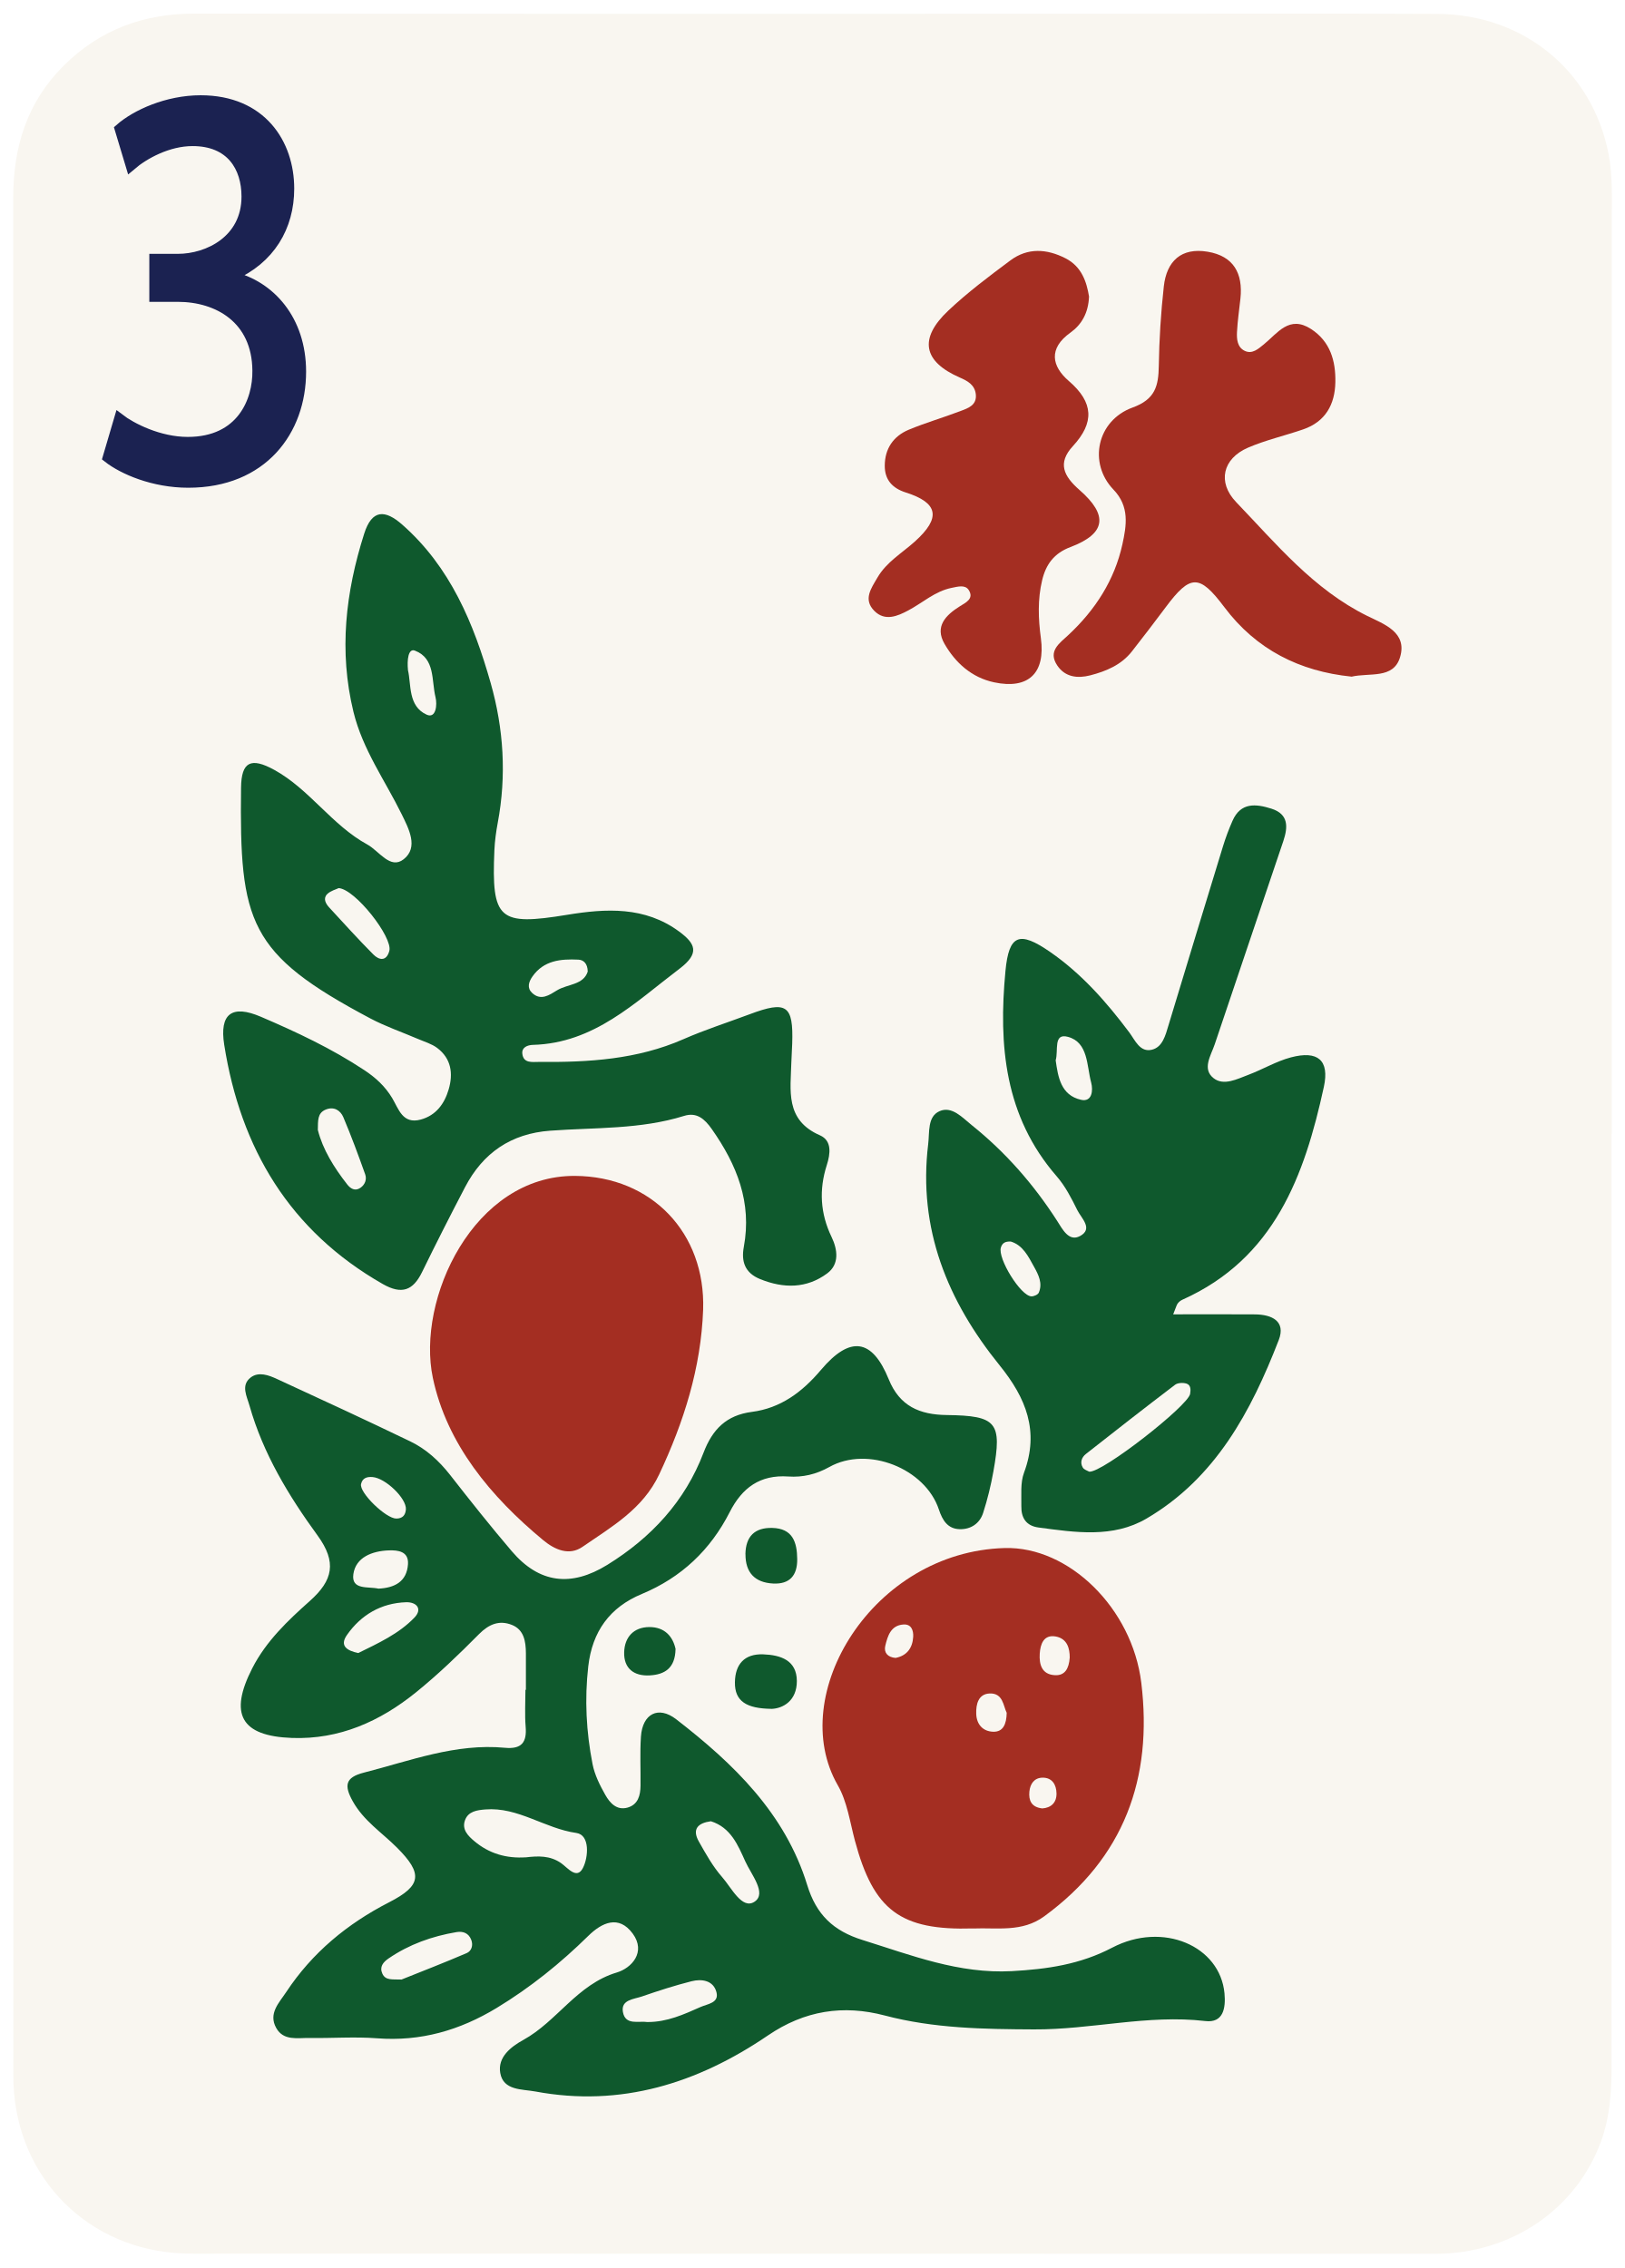
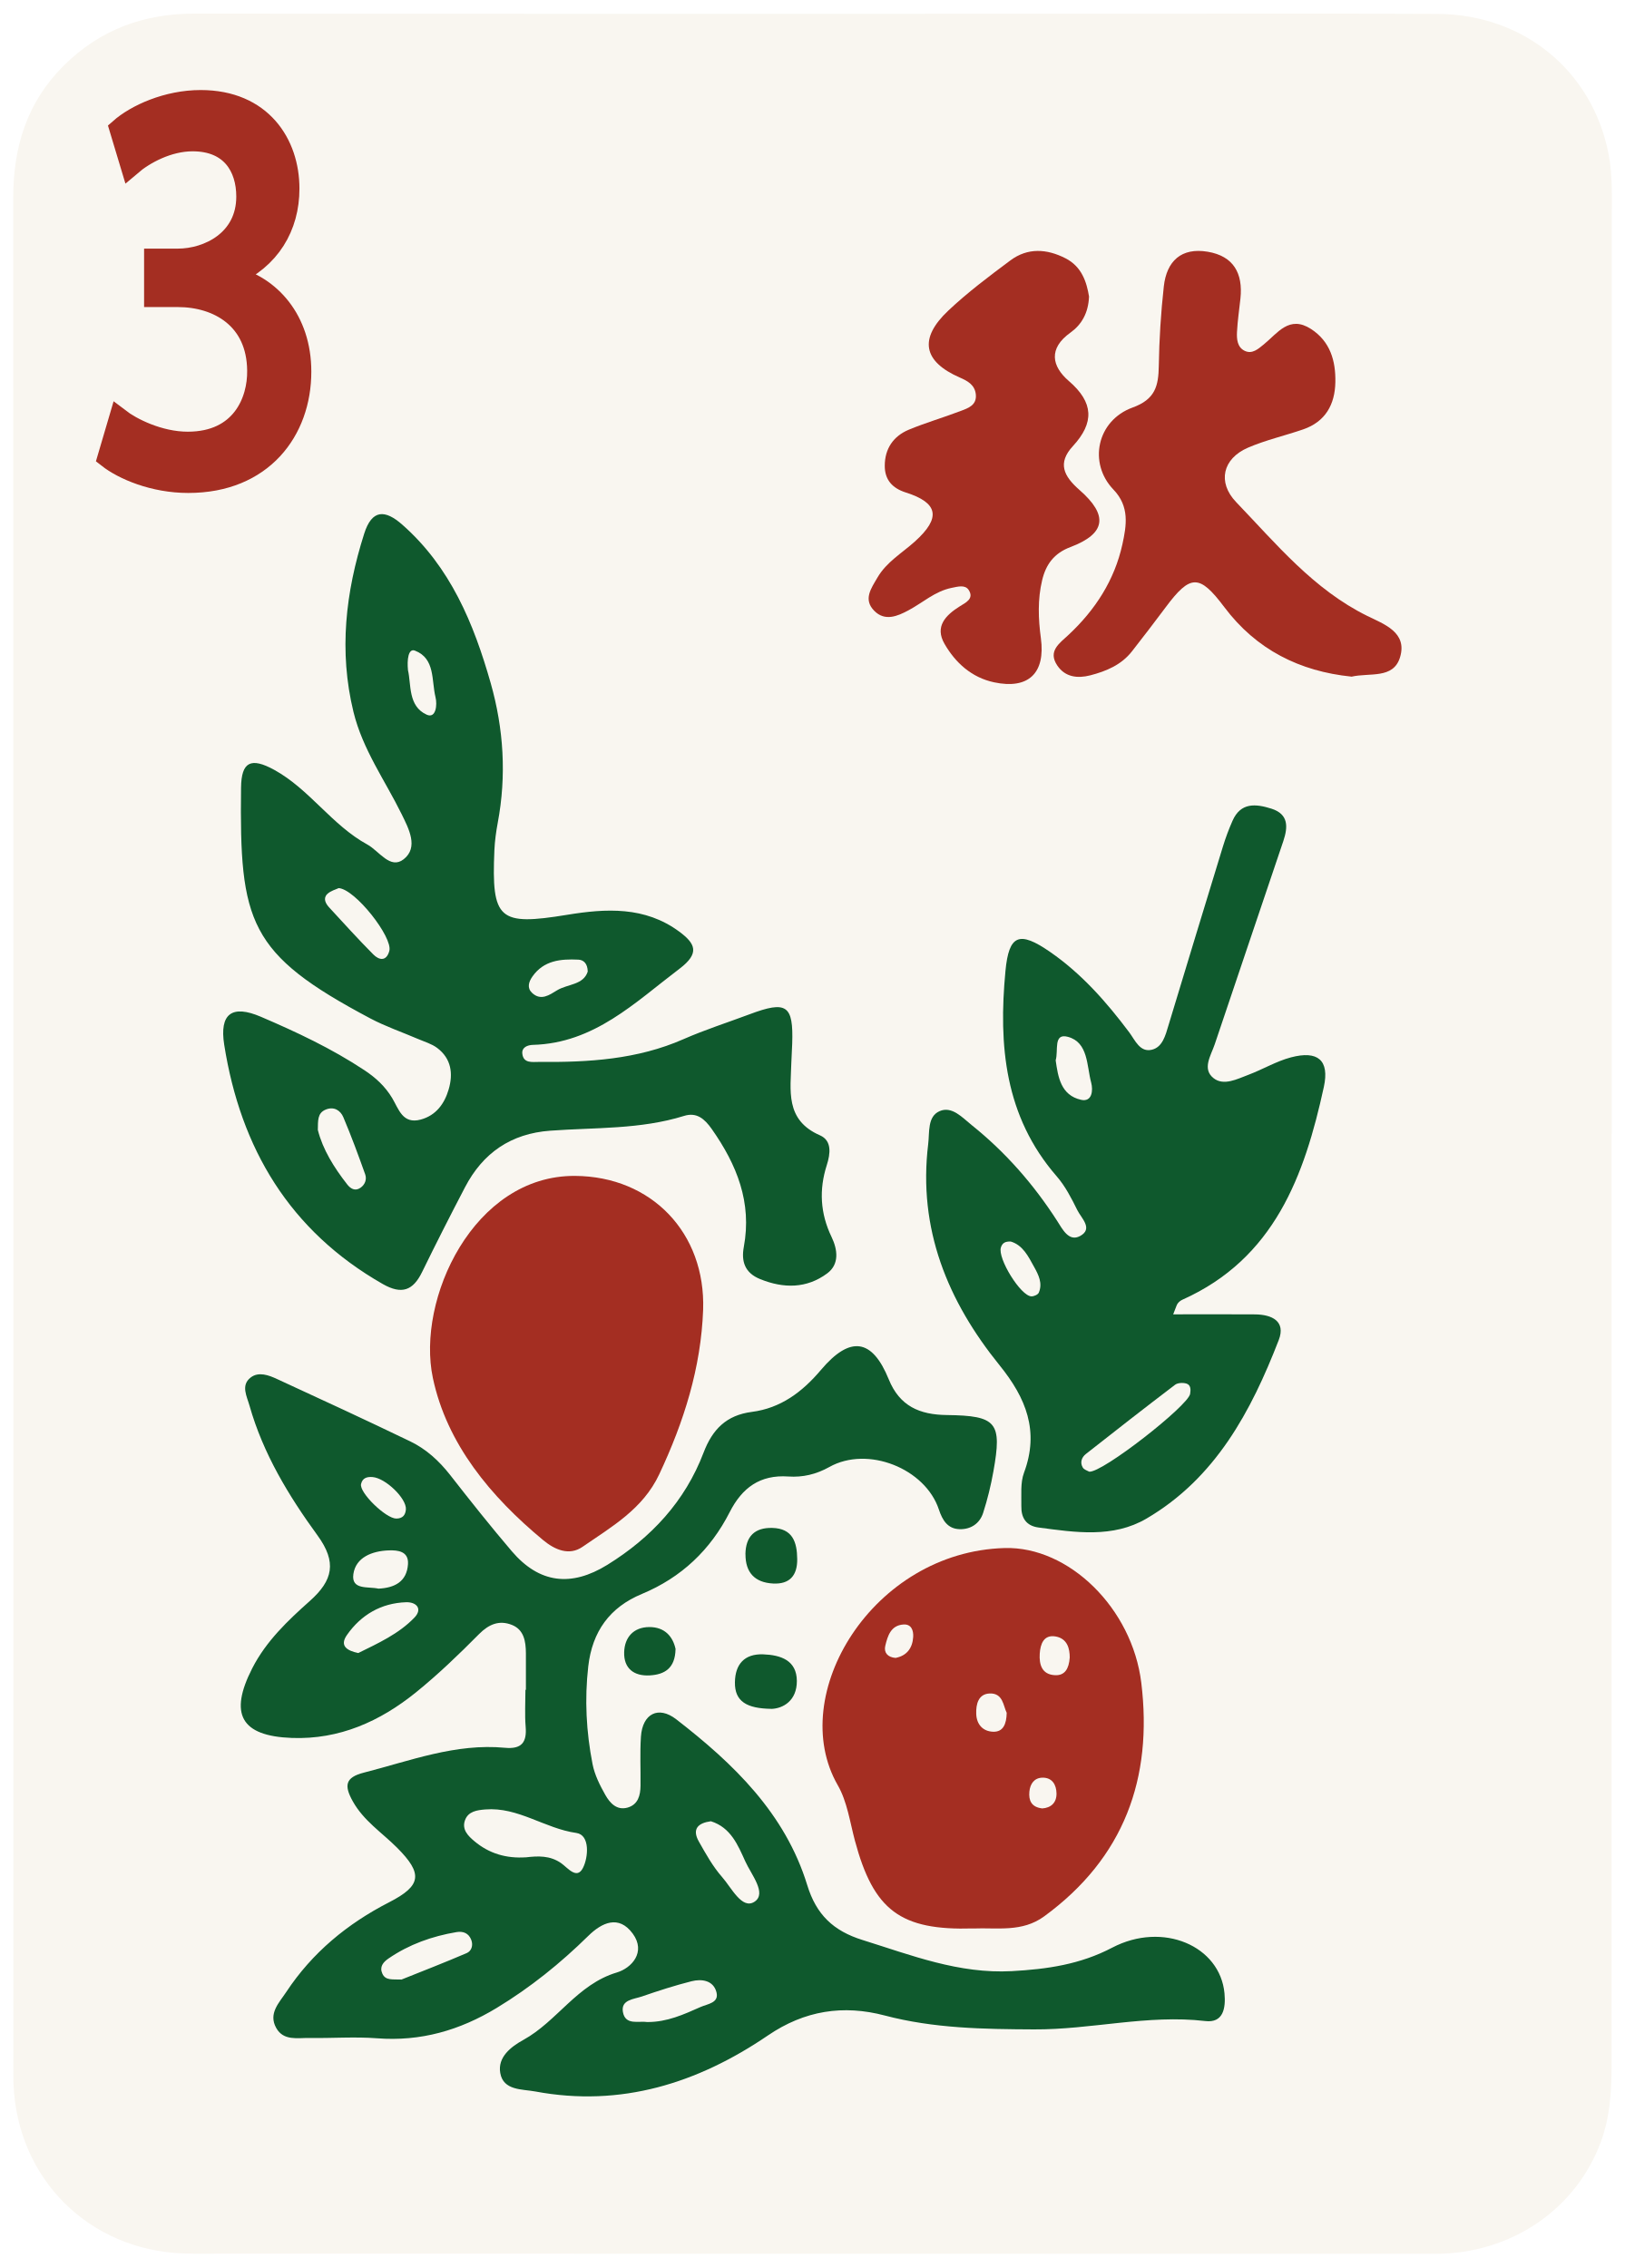
<svg xmlns="http://www.w3.org/2000/svg" id="Layer_1" data-name="Layer 1" viewBox="0 0 310.841 433.986" version="1.1" width="310.841" height="433.986">
  <defs id="defs1">
    <style id="style1">
      .cls-1 {
        fill: #F9F6F0;
      }

      .cls-2 {
        fill: #831618;
      }

      .cls-3 {
        fill: #1b2251;
      }

      .cls-4 {
        fill: #0f592d;
      }
    </style>
  </defs>
  <g id="g3" transform="translate(-81.01996,-36.91989)">
    <g id="g2" style="fill:none">
      <path d="m 391.84,305.7 c 0,-77.84 0.02,-155.7 0,-233.54 0,-10.31 -3.95,-18.92 -11.49,-25.92 -7.18,-6.67 -15.82,-9.34 -25.47,-9.32 -20.07,0.03 -40.14,0.03 -60.21,0.03 -59.06,0 -118.11,-0.02 -177.16,-0.03 -11.34,0 -20.72,4.34 -28.15,12.89 -6.27,7.22 -8.35,15.73 -8.34,25.12 0.08,59.52 0.04,119.04 0.04,178.55 0,49.66 -0.01,99.31 0,148.97 0,11.71 -0.06,23.43 0.17,35.14 0.17,8.21 3.52,15.25 9.04,21.3 8.08,8.86 18.27,11.9 30.02,11.88 72.97,-0.12 145.95,-0.03 218.92,-0.1 7.99,-0.01 16.05,0.84 23.98,-0.63 17.04,-3.17 28.65,-17.63 28.66,-35.57 0.03,-42.93 -0.01,-85.85 -0.01,-128.78 z m -2.43,-51.84 h -0.05 c 0,59.4 0,118.79 0,178.2 0,5.01 -0.29,9.96 -2.06,14.73 -4.8,12.96 -17.23,21.4 -31.66,21.4 -77.27,0 -154.53,-0.02 -231.79,-0.03 -2.55,0 -5.11,0.06 -7.66,-0.03 -18.18,-0.65 -31.86,-14.28 -32.59,-32.44 -0.03,-0.93 -0.02,-1.85 -0.02,-2.78 0,-119.38 0.02,-238.75 -0.03,-358.13 0,-9.73 2.62,-18.27 9.62,-25.26 6.96,-6.93 15.36,-10.01 25.14,-10 56.96,0.06 113.93,0.03 170.89,0.03 22.28,0 44.55,-0.09 66.82,0.03 16.55,0.09 29.64,10.91 32.75,26.74 0.84,4.24 0.62,8.55 0.63,12.84 0,58.24 0,116.48 0,174.72 z" id="path1" style="fill:none" />
      <path class="cls-1" d="m 389.41,253.86 h -0.05 c 0,59.4 0,118.79 0,178.2 0,5.01 -0.29,9.96 -2.06,14.73 -4.8,12.96 -17.23,21.4 -31.66,21.4 -77.27,0 -154.53,-0.02 -231.79,-0.03 -2.55,0 -5.11,0.06 -7.66,-0.03 -18.18,-0.65 -31.86,-14.28 -32.59,-32.44 -0.03,-0.93 -0.02,-1.85 -0.02,-2.78 0,-119.38 0.02,-238.75 -0.03,-358.13 0,-9.73 2.62,-18.27 9.62,-25.26 6.96,-6.93 15.36,-10.01 25.14,-10 56.96,0.06 113.93,0.03 170.89,0.03 22.28,0 44.55,-0.09 66.82,0.03 16.55,0.09 29.64,10.91 32.75,26.74 0.84,4.24 0.62,8.55 0.63,12.84 0,58.24 0,116.48 0,174.72 z" id="path2" />
    </g>
-     <path class="cls-3" d="M 125.4,89.884 V 89.66 c 7.268,-3.156 10.912,-9.361 10.912,-16.649 0,-8.596 -5.27,-16.862 -16.904,-16.862 -6.364,0 -12.367,2.72 -15.449,5.44 l 2.093,6.959 c 2.55,-2.178 7.087,-4.675 11.815,-4.675 7.363,0 10.359,5.004 10.359,10.657 0,8.373 -7.363,11.964 -13.186,11.964 h -4.452 v 7.183 h 4.452 c 7.724,0 15.183,4.239 15.268,14.142 0.096,5.876 -3.092,13.706 -13.366,13.706 -5.546,0 -10.816,-2.72 -13.09,-4.463 l -2.178,7.395 c 2.911,2.284 8.723,4.792 15.364,4.792 14.184,0 21.547,-9.902 21.547,-21.218 0,-9.902 -5.907,-16.426 -13.186,-18.169 z" id="path3" style="stroke-width:2;stroke-dasharray:none;stroke:#1b2251;stroke-opacity:1" />
+     <path class="cls-3" d="M 125.4,89.884 V 89.66 c 7.268,-3.156 10.912,-9.361 10.912,-16.649 0,-8.596 -5.27,-16.862 -16.904,-16.862 -6.364,0 -12.367,2.72 -15.449,5.44 l 2.093,6.959 c 2.55,-2.178 7.087,-4.675 11.815,-4.675 7.363,0 10.359,5.004 10.359,10.657 0,8.373 -7.363,11.964 -13.186,11.964 h -4.452 v 7.183 h 4.452 c 7.724,0 15.183,4.239 15.268,14.142 0.096,5.876 -3.092,13.706 -13.366,13.706 -5.546,0 -10.816,-2.72 -13.09,-4.463 l -2.178,7.395 c 2.911,2.284 8.723,4.792 15.364,4.792 14.184,0 21.547,-9.902 21.547,-21.218 0,-9.902 -5.907,-16.426 -13.186,-18.169 z" id="path3" style="stroke-width:4;stroke-dasharray:none;stroke:#a42e22;stroke-opacity:1;fill:#a42e22;fill-opacity:1" />
  </g>
  <g id="g13" transform="translate(-81.01996,-36.91989)">
    <path class="cls-4" d="m 181.64,360.3 c 0,-2.35 0.01,-4.7 0,-7.05 -0.02,-2.24 -0.36,-4.49 -2.7,-5.41 -2.4,-0.94 -4.37,-0.14 -6.27,1.77 -3.85,3.89 -7.82,7.71 -12.07,11.15 -6.87,5.55 -14.65,9.05 -23.73,8.72 -9.75,-0.36 -12.08,-4.55 -7.58,-13.35 2.65,-5.18 6.8,-9.11 11.02,-12.87 4.42,-3.94 5.19,-7.4 1.47,-12.52 -5.52,-7.58 -10.42,-15.66 -13.02,-24.84 -0.51,-1.81 -1.71,-3.91 0.23,-5.4 1.51,-1.16 3.45,-0.44 5.04,0.3 8.53,3.93 17.06,7.87 25.52,11.95 3.01,1.46 5.47,3.7 7.57,6.38 3.86,4.94 7.75,9.85 11.82,14.62 5.25,6.15 11.34,6.9 18.29,2.6 8.41,-5.21 14.86,-12.16 18.4,-21.46 1.7,-4.47 4.37,-7.17 9.23,-7.8 5.52,-0.71 9.65,-3.8 13.21,-8.01 5.6,-6.64 9.82,-6.03 12.99,1.77 2.08,5.14 5.9,6.78 11.11,6.84 9.58,0.12 10.59,1.41 8.92,10.76 -0.48,2.69 -1.13,5.37 -1.97,7.97 -0.66,2.05 -2.39,3.18 -4.52,3.11 -2.27,-0.07 -3.27,-1.72 -3.94,-3.74 -2.6,-7.89 -13.63,-12.27 -20.96,-8.16 -2.54,1.42 -5.11,2.01 -7.86,1.82 -5.41,-0.37 -8.83,2.15 -11.21,6.82 -3.68,7.23 -9.24,12.51 -16.81,15.66 -6.13,2.55 -9.48,7.16 -10.25,13.85 -0.72,6.31 -0.39,12.53 0.82,18.7 0.4,2.06 1.4,4.06 2.45,5.91 0.86,1.52 2.17,3 4.24,2.42 2.02,-0.57 2.47,-2.33 2.49,-4.2 0.04,-3.13 -0.13,-6.28 0.08,-9.4 0.3,-4.34 3.31,-5.96 6.75,-3.3 10.96,8.48 20.85,17.99 25.07,31.74 1.73,5.63 4.97,8.75 10.6,10.5 9.35,2.92 18.42,6.5 28.54,5.95 6.73,-0.37 13.06,-1.27 19.2,-4.49 9.7,-5.08 20.65,-0.34 21.49,8.75 0.26,2.83 -0.23,5.7 -3.67,5.29 -11.04,-1.29 -21.81,1.66 -32.78,1.6 -9.63,-0.05 -19.15,-0.18 -28.55,-2.66 -7.94,-2.09 -15.32,-0.98 -22.36,3.82 -13.4,9.12 -28.09,13.78 -44.49,10.72 -2.53,-0.47 -6.14,-0.15 -6.72,-3.55 -0.52,-3 2,-4.99 4.44,-6.33 6.46,-3.56 10.28,-10.62 17.86,-12.89 2.82,-0.84 5.65,-3.89 3.05,-7.44 -2.68,-3.65 -5.92,-2.11 -8.52,0.45 -5.33,5.24 -11.08,9.87 -17.49,13.76 -7.1,4.31 -14.57,6.46 -22.91,5.82 -4.28,-0.33 -8.61,0.01 -12.92,-0.06 -2.28,-0.04 -4.96,0.6 -6.37,-1.91 -1.56,-2.78 0.57,-4.84 1.92,-6.89 4.97,-7.53 11.69,-13.07 19.69,-17.17 6.2,-3.18 6.49,-5.46 1.49,-10.46 -2.89,-2.89 -6.38,-5.13 -8.46,-8.87 -1.65,-2.96 -1.49,-4.55 2.11,-5.47 8.89,-2.27 17.58,-5.65 27,-4.76 3.17,0.3 4.23,-1 3.97,-4.04 -0.19,-2.33 -0.04,-4.7 -0.04,-7.05 0.04,0 0.07,0 0.11,0 z m -0.04,32.03 c 2.36,-0.28 4.64,-0.38 6.77,1.1 1.25,0.87 3,3.24 4.18,0.93 1.05,-2.04 1.38,-6.33 -1.26,-6.7 -6.04,-0.85 -11.14,-5.01 -17.41,-4.5 -1.56,0.13 -3.28,0.34 -3.9,2.08 -0.63,1.77 0.61,3 1.81,4 2.82,2.38 6.15,3.33 9.83,3.08 z m 23.26,31.51 c 3.8,0.02 7,-1.46 10.2,-2.88 1.32,-0.59 3.57,-0.76 3.04,-2.82 -0.58,-2.26 -2.79,-2.61 -4.79,-2.1 -3.2,0.81 -6.36,1.83 -9.48,2.91 -1.54,0.53 -4.04,0.61 -3.63,2.96 0.46,2.64 3.05,1.67 4.66,1.93 z m 12.17,-38.42 c -2.47,0.33 -3.66,1.49 -2.29,3.9 1.33,2.35 2.67,4.77 4.44,6.78 1.79,2.03 3.82,6.3 6.21,4.71 2.4,-1.59 -0.64,-5.19 -1.78,-7.72 -1.42,-3.14 -2.78,-6.47 -6.57,-7.67 z m -59.19,30.29 c 3.82,-1.53 8.18,-3.22 12.47,-5.06 0.91,-0.39 1.28,-1.46 0.88,-2.52 -0.49,-1.3 -1.56,-1.71 -2.82,-1.5 -4.68,0.79 -9.06,2.34 -13,5.04 -1.04,0.71 -1.79,1.61 -1.19,2.92 0.61,1.34 1.92,1.05 3.68,1.12 z m -8.29,-62.47 c 3.82,-1.89 7.77,-3.67 10.76,-6.79 1.62,-1.69 0.37,-3 -1.59,-2.94 -4.77,0.16 -8.6,2.4 -11.3,6.24 -1.53,2.16 0.08,3.05 2.14,3.48 z m 3.87,-12.33 c 3.08,-0.14 5.44,-1.32 5.66,-4.69 0.15,-2.46 -1.91,-2.7 -3.72,-2.63 -3.15,0.12 -6.27,1.33 -6.73,4.53 -0.45,3.12 2.85,2.34 4.8,2.79 z m 5.26,-15.17 c 0.14,-2.09 -3.88,-5.97 -6.36,-6.18 -1.08,-0.09 -1.95,0.16 -2.22,1.33 -0.38,1.64 4.77,6.63 6.75,6.61 1.19,-0.01 1.74,-0.64 1.83,-1.76 z" id="path4" />
    <path class="cls-4" d="m 232.43,240.12 c -0.14,5.43 -1.26,11.11 5.46,14.04 2.33,1.02 2.02,3.52 1.31,5.73 -1.5,4.68 -1.24,9.23 0.91,13.7 1.18,2.45 1.54,5.25 -0.83,7 -3.91,2.9 -8.31,2.92 -12.82,1.09 -2.94,-1.19 -3.64,-3.38 -3.13,-6.15 1.59,-8.52 -1.33,-15.73 -6.11,-22.54 -1.4,-2 -2.91,-3.29 -5.32,-2.54 -8.36,2.61 -17.04,2.2 -25.61,2.83 -7.5,0.55 -12.87,4.24 -16.3,10.82 -2.81,5.38 -5.56,10.79 -8.22,16.24 -1.73,3.54 -3.89,4.34 -7.5,2.29 -17.84,-10.18 -27.22,-25.96 -30.35,-45.78 -0.95,-6 1.51,-7.72 6.99,-5.38 6.84,2.93 13.57,6.09 19.81,10.22 2.17,1.43 3.99,3.11 5.33,5.34 1.26,2.1 1.99,5.06 5.47,4.12 2.92,-0.79 4.54,-3.03 5.34,-5.76 0.89,-3.02 0.51,-5.91 -2.19,-7.94 -1.06,-0.8 -2.44,-1.19 -3.69,-1.73 -3.05,-1.31 -6.22,-2.39 -9.14,-3.94 -23.28,-12.35 -25.01,-18.33 -24.7,-44.14 0.06,-4.95 1.87,-5.87 6.36,-3.4 6.75,3.71 11.02,10.58 17.8,14.28 2.26,1.23 4.38,4.84 6.95,2.82 2.89,-2.27 0.98,-5.84 -0.38,-8.62 -3.18,-6.47 -7.46,-12.36 -9.22,-19.57 -2.83,-11.63 -1.51,-22.91 2.05,-34.11 1.49,-4.7 4.01,-4.61 7.28,-1.73 9.22,8.11 13.68,18.92 16.92,30.31 2.49,8.76 3.05,17.72 1.35,26.75 -0.32,1.72 -0.56,3.48 -0.64,5.24 -0.57,13.33 0.85,14.5 13.92,12.36 7.44,-1.22 14.87,-1.64 21.44,3.21 3.1,2.29 3.99,4.13 0.07,7.1 -8.57,6.49 -16.33,14.26 -28.07,14.58 -1,0.03 -2.13,0.46 -2.02,1.64 0.19,1.96 1.93,1.61 3.2,1.62 9.45,0.09 18.78,-0.46 27.63,-4.35 4.12,-1.81 8.42,-3.18 12.64,-4.76 7.11,-2.67 8.42,-1.77 8.17,5.61 -0.04,1.17 -0.11,2.35 -0.16,3.52 z m -90.6,13.01 c 0.93,3.72 3.08,7.18 5.62,10.43 0.62,0.8 1.5,1.36 2.53,0.65 0.89,-0.61 1.25,-1.63 0.91,-2.58 -1.31,-3.67 -2.66,-7.34 -4.18,-10.93 -0.56,-1.32 -1.81,-2.11 -3.39,-1.45 -1.59,0.66 -1.45,2.13 -1.49,3.88 z m 3.97,-46.26 c -0.51,0.25 -1.52,0.5 -2.16,1.12 -0.86,0.84 -0.32,1.83 0.37,2.58 2.78,3.02 5.54,6.07 8.43,8.98 1.14,1.15 2.53,1.35 3.07,-0.68 0.69,-2.59 -6.54,-11.84 -9.71,-12.01 z m 47.67,15.96 c -0.03,-1.54 -0.79,-2.23 -1.79,-2.28 -3.36,-0.16 -6.63,0.13 -8.8,3.24 -0.71,1.02 -1.07,2.18 -0.05,3.13 1.68,1.57 3.31,0.39 4.75,-0.49 2.02,-1.24 5.06,-1 5.89,-3.6 z m -34.39,-57.65 c 0.64,2.68 -0.03,6.86 3.57,8.49 1.8,0.82 2.05,-1.92 1.7,-3.32 -0.8,-3.22 -0.02,-7.42 -3.94,-8.93 -1.29,-0.5 -1.53,1.78 -1.33,3.76 z" id="path5" />
    <path class="cls-4" d="m 305.46,288.42 c 5.67,0 10.68,-0.03 15.69,0.01 3.22,0.03 5.92,1.3 4.53,4.91 -5.29,13.66 -12.1,26.42 -25.3,34.16 -6.43,3.77 -13.64,2.65 -20.66,1.71 -2.41,-0.32 -3.33,-1.89 -3.29,-4.09 0.04,-2.14 -0.21,-4.46 0.51,-6.39 2.97,-7.96 0.38,-14.31 -4.65,-20.53 -9.96,-12.3 -15.66,-26.13 -13.68,-42.36 0.28,-2.28 -0.18,-5.26 2.18,-6.3 2.36,-1.03 4.35,1.23 6.13,2.66 6.47,5.18 11.86,11.34 16.35,18.32 1.01,1.57 2.23,4.08 4.39,2.92 2.58,-1.39 0.24,-3.42 -0.52,-4.96 -1.12,-2.27 -2.31,-4.6 -3.96,-6.49 -9.95,-11.45 -11.14,-25.04 -9.79,-39.25 0.66,-6.97 2.62,-7.76 8.54,-3.67 6.03,4.17 10.79,9.58 15.15,15.4 1.12,1.5 2.05,3.89 4.35,3.31 2.02,-0.5 2.58,-2.75 3.15,-4.65 3.46,-11.41 6.92,-22.83 10.42,-34.23 0.51,-1.67 1.13,-3.32 1.83,-4.91 1.57,-3.58 4.47,-3.27 7.45,-2.33 3.33,1.06 3.16,3.55 2.28,6.19 -4.37,12.97 -8.77,25.92 -13.13,38.9 -0.72,2.14 -2.47,4.71 -0.22,6.48 1.94,1.53 4.52,0.16 6.68,-0.65 2.74,-1.03 5.32,-2.59 8.12,-3.33 5.14,-1.36 7.41,0.53 6.3,5.65 -3.71,17.03 -9.47,32.84 -27.06,40.72 -0.34,0.15 -0.68,0.42 -0.9,0.72 -0.22,0.29 -0.3,0.68 -0.87,2.09 z m -16.03,30.11 c 2.53,0.21 18.89,-12.59 19.29,-14.88 0.14,-0.81 0.15,-1.71 -0.7,-1.98 -0.65,-0.2 -1.67,-0.16 -2.18,0.23 -5.73,4.36 -11.41,8.79 -17.07,13.25 -0.8,0.63 -1.16,1.63 -0.58,2.59 0.26,0.43 0.93,0.61 1.23,0.79 z M 283,239.81 c 0.45,3.16 0.97,6.68 4.85,7.56 2.13,0.48 2.34,-1.81 1.94,-3.3 -0.87,-3.24 -0.53,-7.69 -4.45,-8.75 -2.85,-0.77 -1.78,2.63 -2.34,4.49 z m -8.62,34.68 c -0.99,-0.03 -1.57,0.23 -1.86,1.13 -0.67,2.07 3.8,9.35 5.86,9.36 0.48,0 1.23,-0.33 1.39,-0.71 0.77,-1.79 -0.06,-3.42 -0.9,-4.93 -1.11,-2.01 -2.14,-4.17 -4.49,-4.86 z" id="path6" />
    <path class="cls-2" d="m 267.2,405.93 c -13.89,0.42 -19.03,-3.44 -22.61,-16.79 -0.96,-3.59 -1.48,-7.49 -3.29,-10.63 -9.91,-17.25 6.66,-44.67 31.95,-45.37 12.26,-0.34 24.39,11.51 26.13,25.78 2.23,18.3 -3.31,33.54 -18.58,44.7 -4.23,3.09 -8.97,2.13 -13.6,2.32 z m 18.49,-51.84 c 0,-1.63 -0.41,-3.63 -2.71,-4.03 -2.29,-0.39 -2.91,1.48 -3.03,3.29 -0.13,2.05 0.38,3.99 2.91,4.12 1.87,0.1 2.68,-1.2 2.83,-3.38 z m -12.06,10.58 c -0.66,-1.32 -0.69,-3.8 -3.26,-3.7 -2.16,0.09 -2.63,2.03 -2.57,3.89 0.06,2.03 1.28,3.37 3.24,3.43 1.91,0.06 2.55,-1.45 2.59,-3.62 z m -21.24,-10.51 c 2.13,-0.42 3.22,-1.87 3.35,-4.03 0.07,-1.23 -0.36,-2.47 -1.87,-2.36 -2.42,0.16 -3.02,2.2 -3.47,4.07 -0.31,1.3 0.44,2.21 1.99,2.33 z m 28.01,28.81 c 1.73,-0.11 2.79,-1.12 2.76,-2.88 -0.03,-1.64 -0.81,-3.05 -2.71,-3.01 -1.56,0.04 -2.33,1.19 -2.48,2.65 -0.17,1.71 0.39,2.99 2.43,3.23 z" id="path7" style="fill:#a42e22;fill-opacity:1" />
    <path class="cls-2" d="m 215.55,287.53 c -0.41,11.14 -3.68,21.46 -8.4,31.5 -3.14,6.68 -9.11,10.03 -14.68,13.88 -2.57,1.77 -5.31,0.56 -7.55,-1.3 -10.02,-8.31 -18.4,-18.36 -21.08,-31.01 -3.18,-15.02 7.76,-38.8 27.21,-38.67 14.66,0.1 24.98,10.94 24.5,25.6 z" id="path8" style="fill:#a42e22;fill-opacity:1" />
    <path class="cls-2" d="m 339.57,166.39 c -9.87,-1.01 -18.18,-5.14 -24.3,-13.29 -4.77,-6.34 -6.49,-6.34 -11.26,0.07 -2.1,2.82 -4.25,5.61 -6.41,8.38 -2.03,2.6 -4.93,3.81 -7.99,4.6 -2.41,0.62 -4.79,0.36 -6.3,-1.88 -1.86,-2.76 0.42,-4.25 2.12,-5.84 5.14,-4.79 8.83,-10.49 10.34,-17.37 0.78,-3.58 1.4,-7.21 -1.71,-10.45 -4.88,-5.08 -3.17,-13.23 3.66,-15.71 4.34,-1.57 4.95,-4.14 5.01,-7.97 0.08,-5.07 0.4,-10.16 0.96,-15.21 0.54,-4.84 3.34,-7.48 8.4,-6.63 4.95,0.83 6.77,4.14 6.26,8.95 -0.23,2.14 -0.55,4.27 -0.66,6.41 -0.07,1.37 0.06,2.92 1.47,3.6 1.45,0.7 2.61,-0.38 3.66,-1.23 2.64,-2.14 4.85,-5.65 9.03,-2.95 3.68,2.38 4.74,6.1 4.66,10.18 -0.08,4.27 -1.89,7.56 -6.15,9.03 -3.51,1.21 -7.17,2.04 -10.56,3.5 -4.85,2.09 -5.91,6.62 -2.27,10.42 7.69,8.01 14.8,16.71 25.11,21.79 3.17,1.56 7.69,3.12 6.25,7.89 -1.28,4.24 -5.84,2.91 -9.32,3.73 z" id="path9" style="fill:#a42e22;fill-opacity:1" />
    <path class="cls-2" d="m 289.38,93.71 c -0.14,3.11 -1.42,5.33 -3.56,6.86 -4.25,3.04 -3.58,6.43 -0.31,9.25 4.78,4.11 4.92,7.98 0.78,12.47 -2.98,3.23 -1.78,5.72 1.26,8.38 5.6,4.89 5.02,8.38 -1.72,10.93 -3.16,1.19 -4.7,3.33 -5.42,6.35 -0.88,3.67 -0.74,7.4 -0.24,11.1 0.9,6.66 -2.36,9.84 -8.97,8.43 -4.28,-0.92 -7.37,-3.72 -9.47,-7.36 -1.91,-3.31 0.2,-5.47 2.94,-7.19 1.1,-0.69 2.76,-1.43 1.7,-3.1 -0.69,-1.09 -2.12,-0.65 -3.28,-0.42 -3.18,0.64 -5.53,2.85 -8.28,4.31 -2.06,1.1 -4.47,2.15 -6.51,0.09 -2.18,-2.19 -0.59,-4.32 0.6,-6.37 1.73,-2.98 4.68,-4.67 7.15,-6.89 5.06,-4.55 4.51,-7.42 -1.75,-9.4 -2.57,-0.82 -4.01,-2.44 -4,-5.11 0,-3.26 1.65,-5.67 4.61,-6.9 3.25,-1.35 6.65,-2.33 9.94,-3.59 1.43,-0.54 3.09,-1.1 2.87,-3.18 -0.2,-1.83 -1.6,-2.57 -3.07,-3.21 -7,-3.06 -7.89,-7.43 -2.2,-12.8 3.69,-3.48 7.79,-6.56 11.87,-9.6 3.32,-2.48 6.98,-2.24 10.55,-0.42 3.13,1.6 4.06,4.54 4.52,7.37 z" id="path10" style="fill:#a42e22;fill-opacity:1" />
    <path class="cls-4" d="m 228.58,363.91 c -4.67,-0.07 -7.01,-1.4 -6.95,-5.09 0.05,-3.43 1.81,-5.47 5.41,-5.34 3.35,0.12 6.42,1.14 6.44,5.1 0.01,3.79 -2.65,5.27 -4.89,5.34 z" id="path11" />
    <path class="cls-4" d="m 223.64,334.3 c 0.06,-3.37 1.76,-5.09 5.12,-5.01 3.92,0.09 4.76,2.72 4.79,5.98 0.03,3.12 -1.44,4.82 -4.61,4.66 -3.49,-0.18 -5.31,-2.09 -5.29,-5.63 z" id="path12" />
    <path class="cls-4" d="m 210.27,352.49 c -0.08,3.68 -2.11,4.86 -4.94,5.02 -3.05,0.17 -4.98,-1.36 -4.89,-4.43 0.08,-2.85 1.78,-4.8 4.81,-4.82 2.97,-0.01 4.52,1.83 5.03,4.22 z" id="path13" />
  </g>
</svg>
